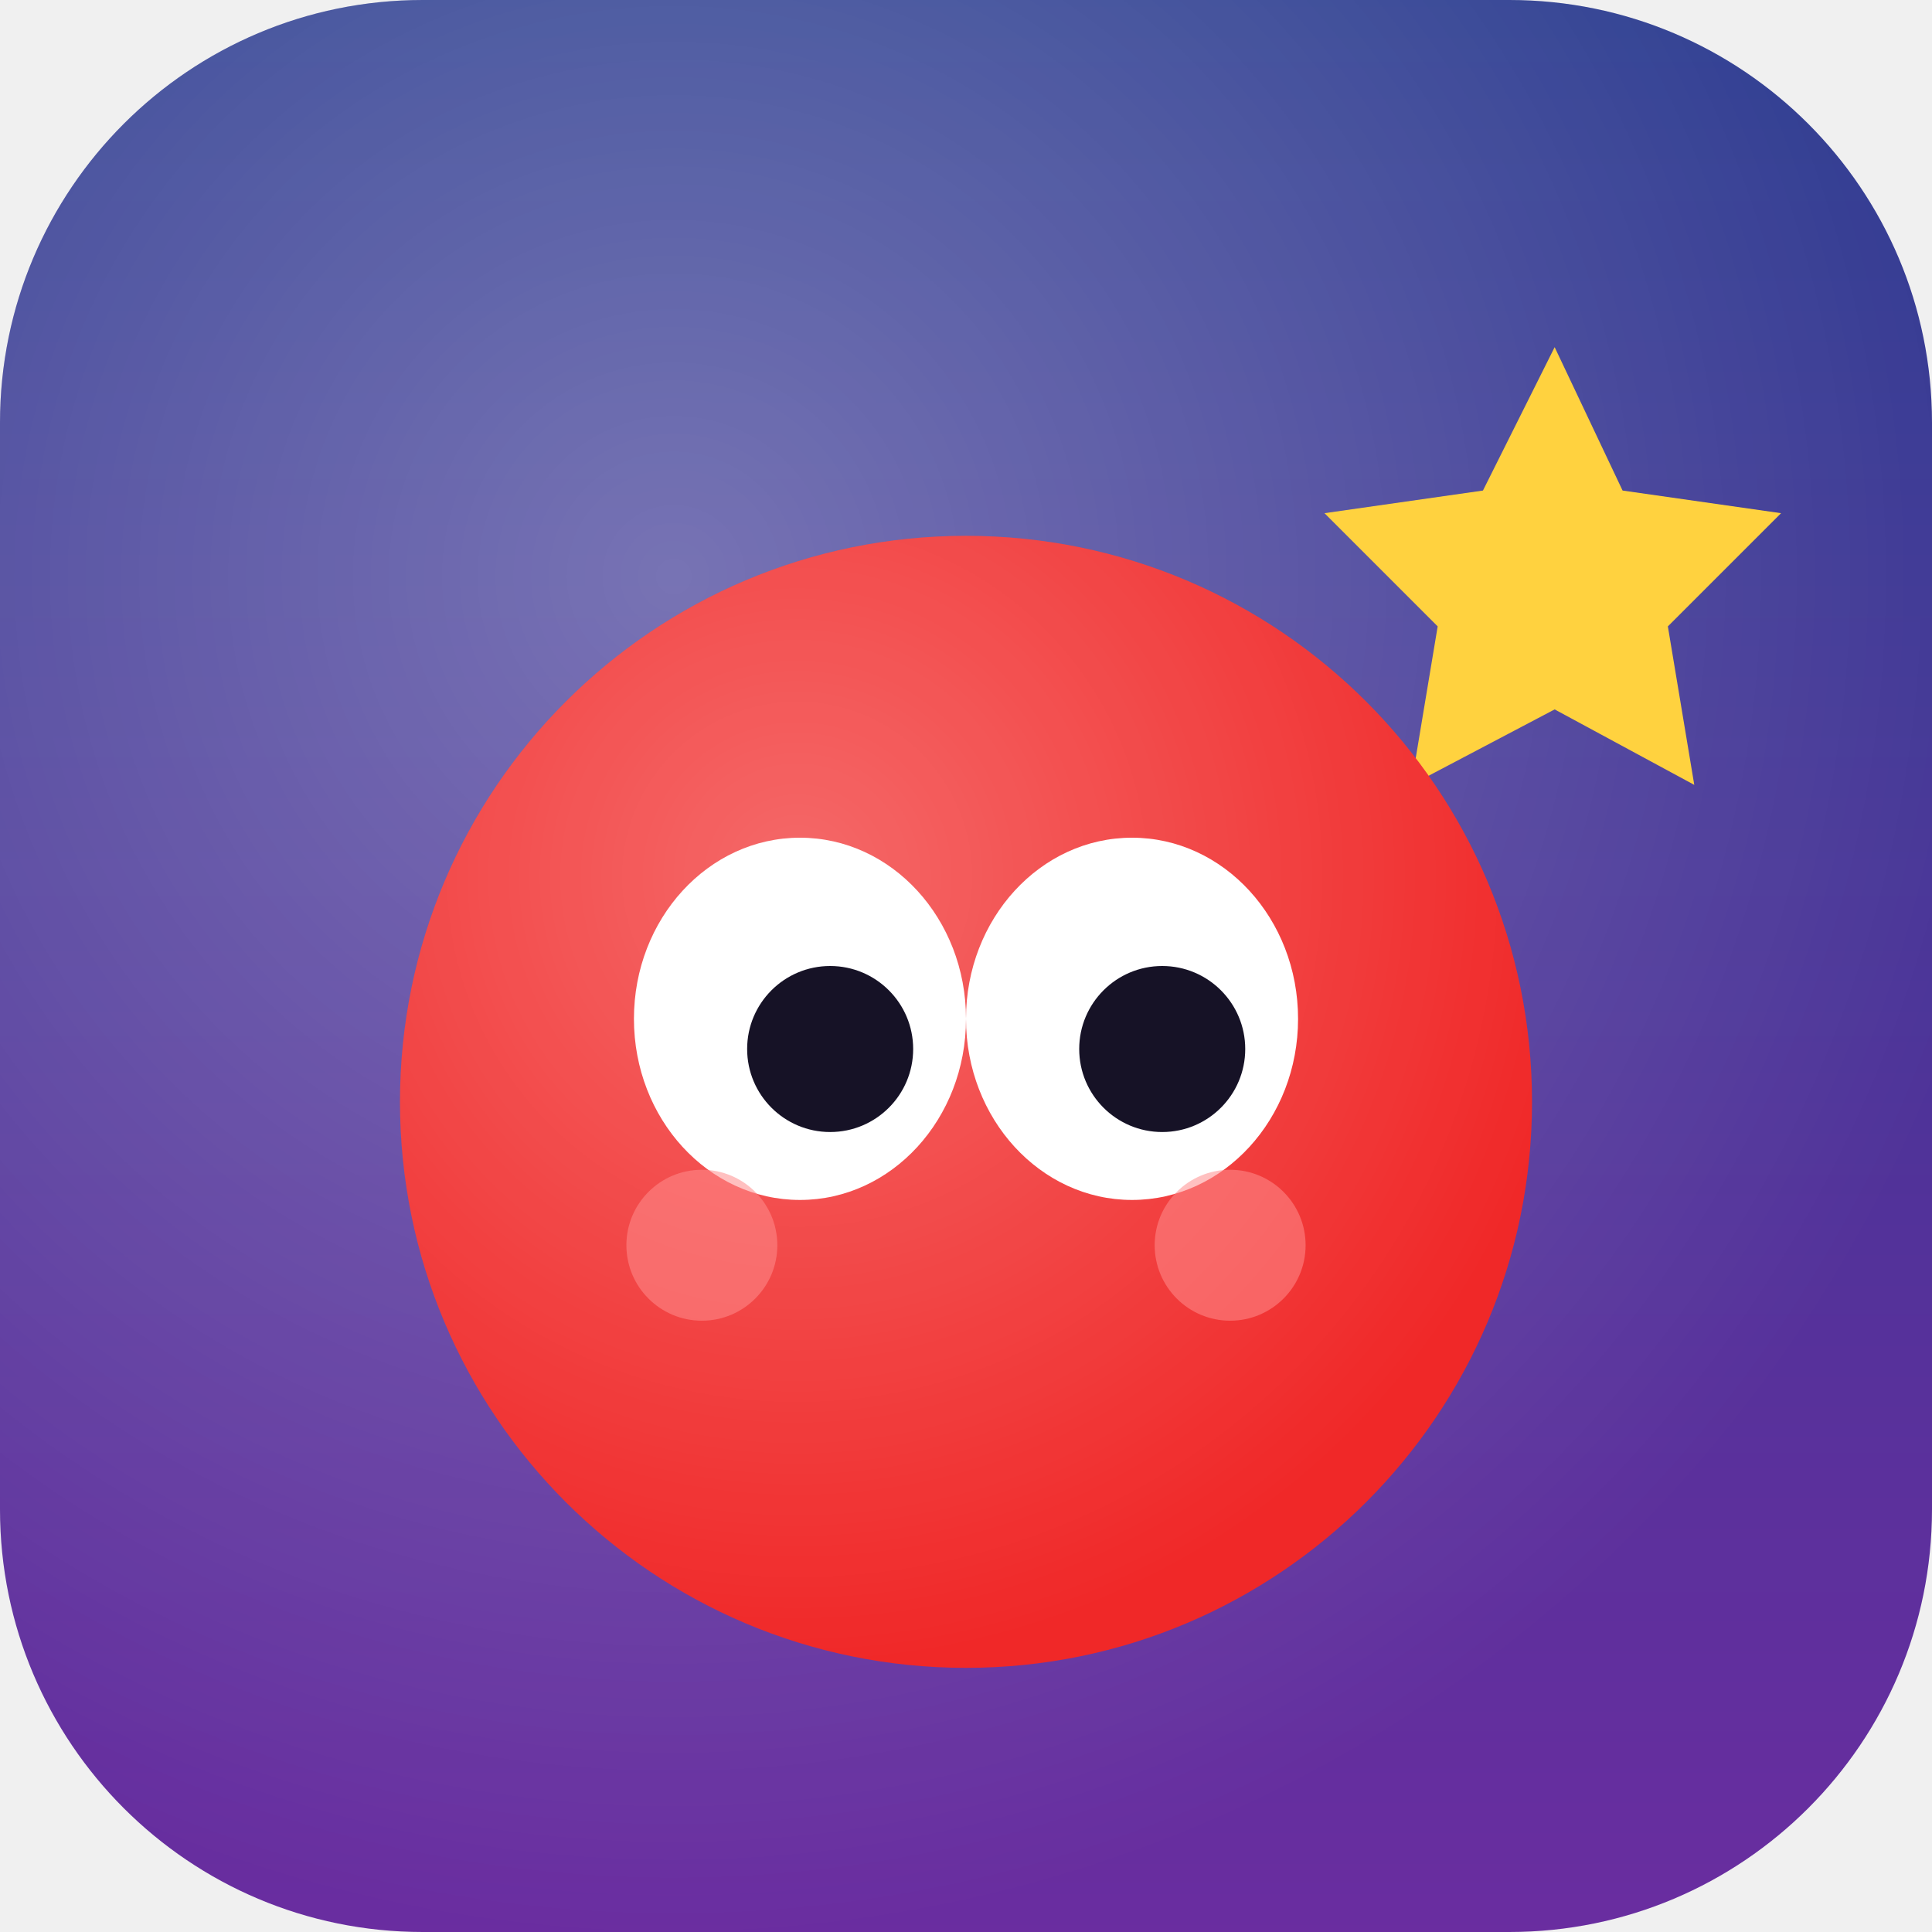
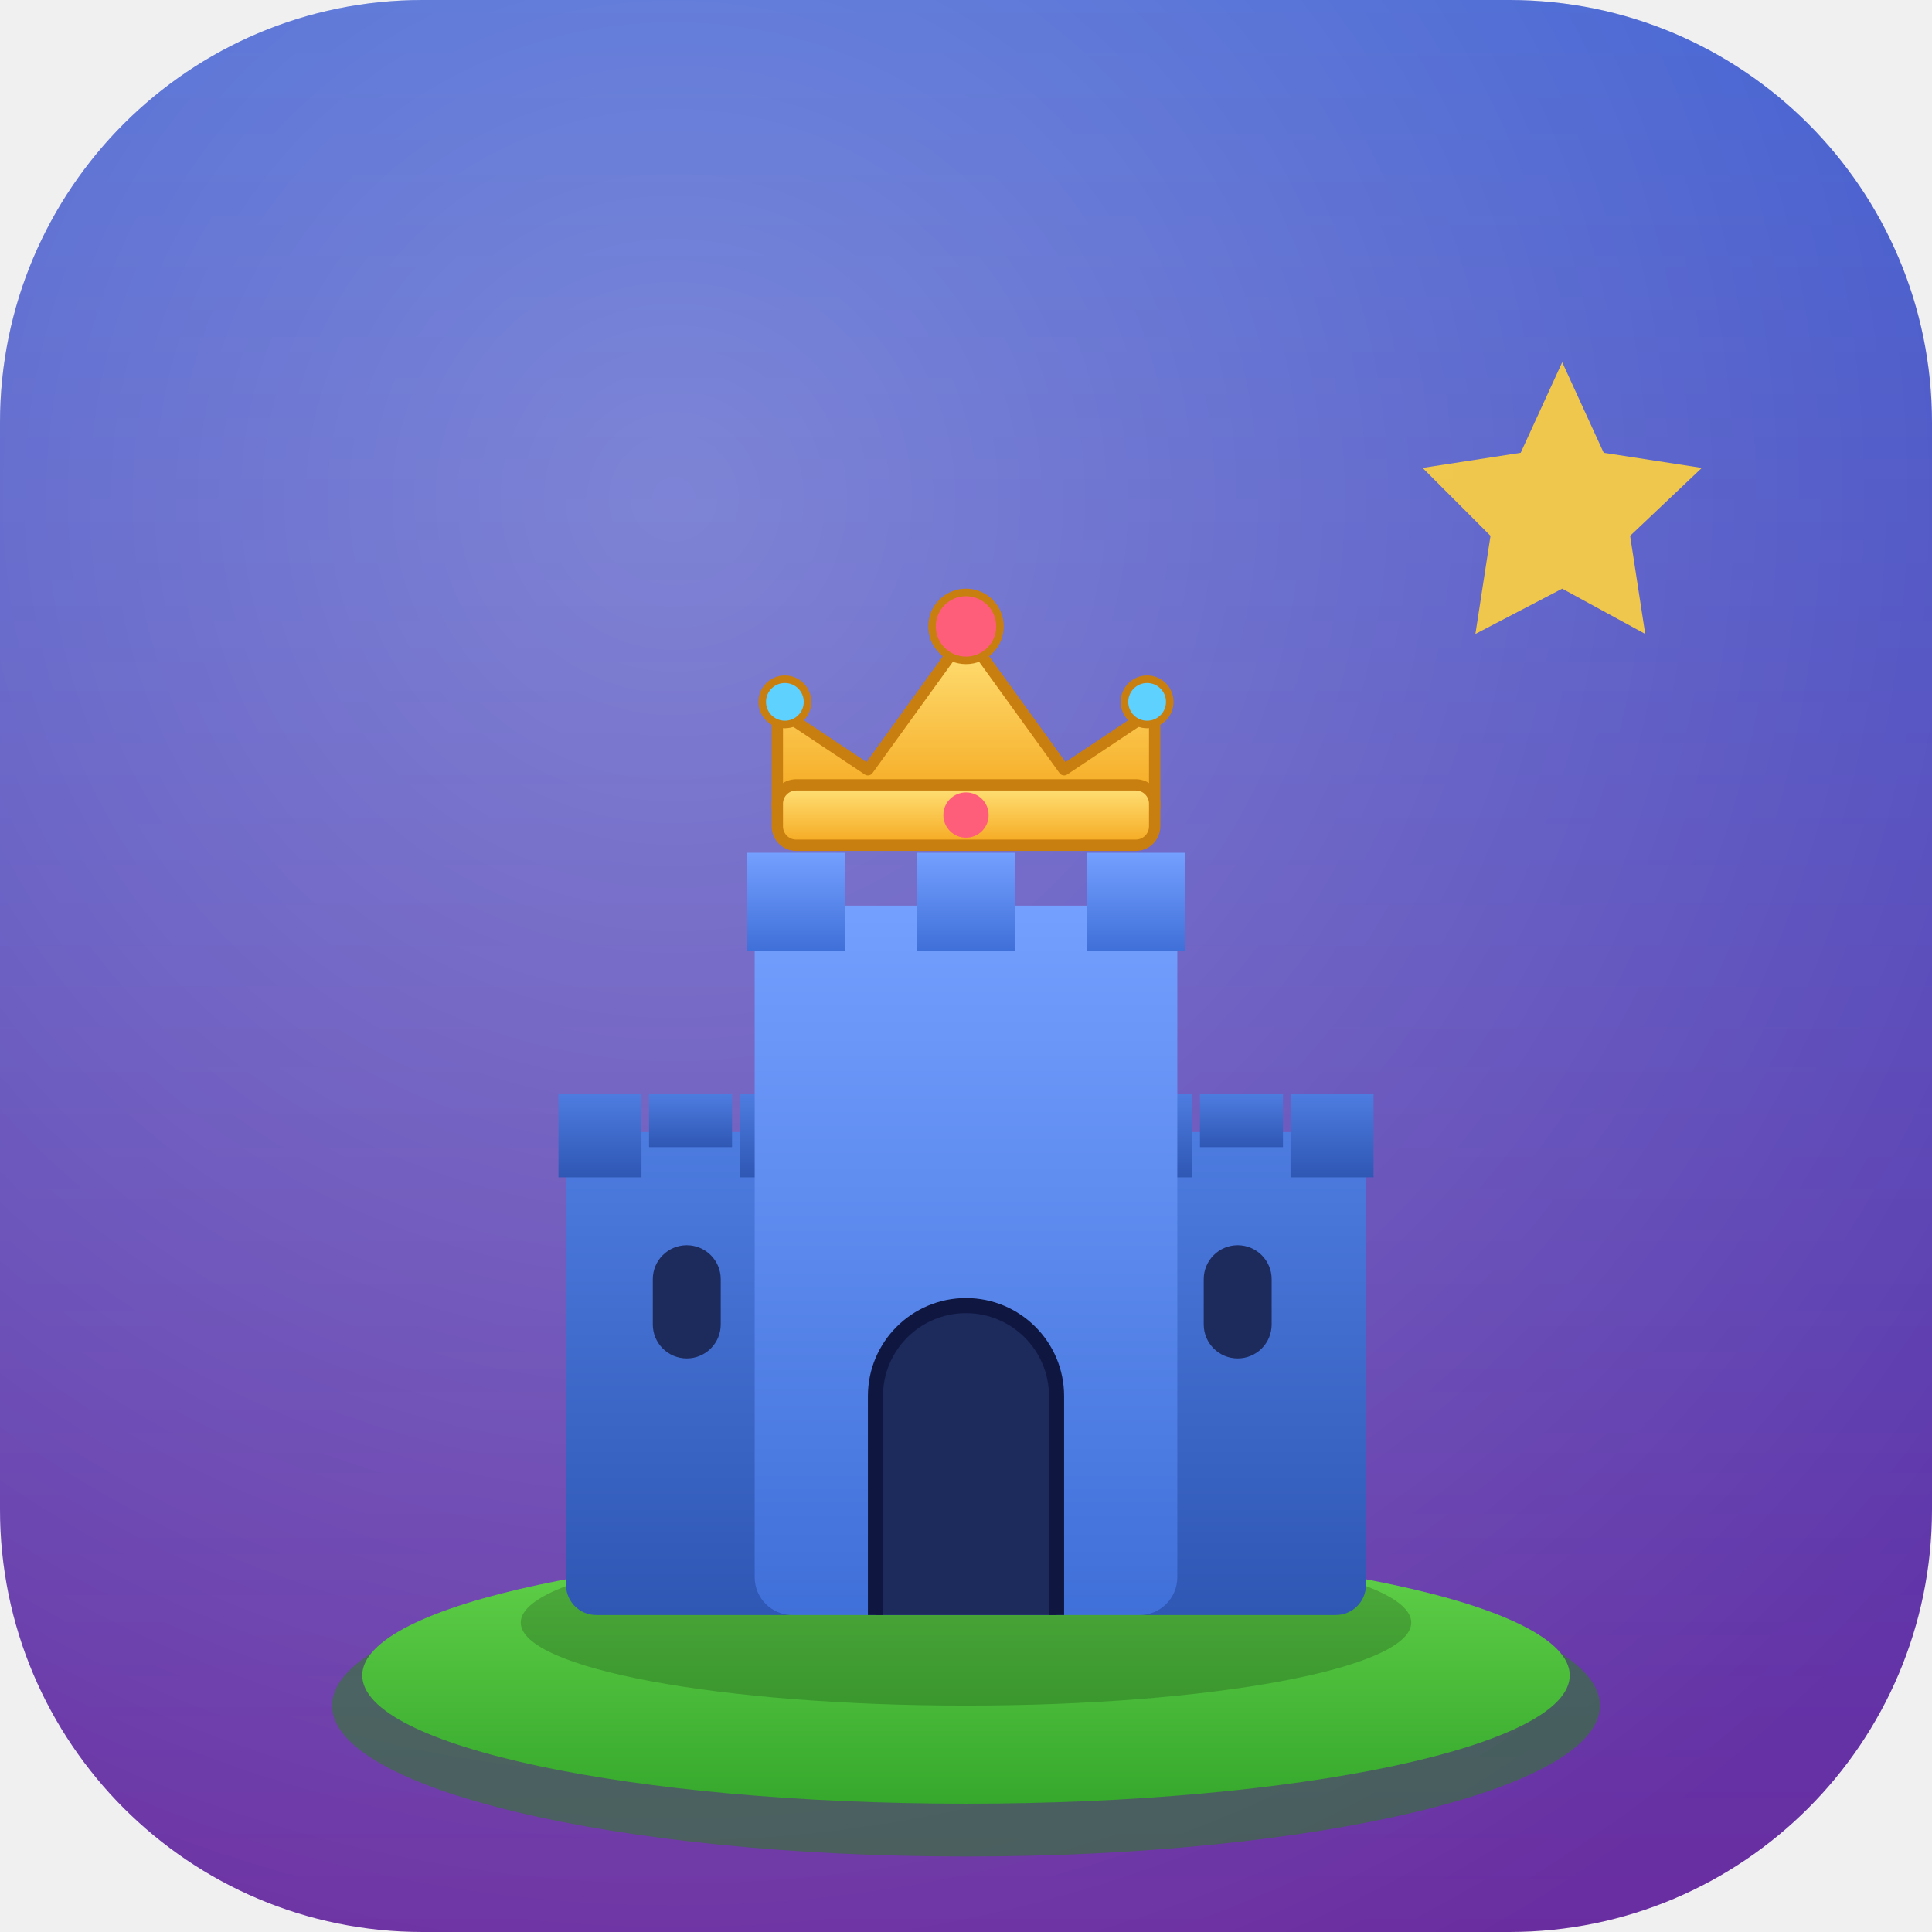
<svg xmlns="http://www.w3.org/2000/svg" width="512" height="512" viewBox="0 0 512 512">
  <defs>
    <linearGradient id="bg" x1="0" y1="0" x2="0" y2="1">
-       <stop offset="0" stop-color="#2a3b8f" />
+       <stop offset="0" stop-color="#3a5bd0" />
      <stop offset="1" stop-color="#6a2da0" />
    </linearGradient>
-     <radialGradient id="shine" cx="0.35" cy="0.30" r="0.7">
+     <radialGradient id="shine" cx="0.35" cy="0.26" r="0.85">
      <stop offset="0" stop-color="#ffffff" stop-opacity="0.30" />
      <stop offset="1" stop-color="#ffffff" stop-opacity="0" />
    </radialGradient>
+     <linearGradient id="stone" x1="0" y1="0" x2="0" y2="1">
+       <stop offset="0" stop-color="#74a0ff" />
+       <stop offset="1" stop-color="#3f6fd8" />
+     </linearGradient>
+     <linearGradient id="stoneDark" x1="0" y1="0" x2="0" y2="1">
+       <stop offset="0" stop-color="#4d7ce0" />
+       <stop offset="1" stop-color="#2f57b4" />
+     </linearGradient>
+     <linearGradient id="gold" x1="0" y1="0" x2="0" y2="1">
+       <stop offset="0" stop-color="#ffe27a" />
+       <stop offset="1" stop-color="#f5a81e" />
+     </linearGradient>
+     <linearGradient id="grass" x1="0" y1="0" x2="0" y2="1">
+       <stop offset="0" stop-color="#62d24a" />
+       <stop offset="1" stop-color="#36a82c" />
+     </linearGradient>
  </defs>
  <rect x="0" y="0" width="512" height="512" rx="112" fill="url(#bg)" />
  <rect x="0" y="0" width="512" height="512" rx="112" fill="url(#shine)" />
-   <path d="M412 92 l18 38 42 6 -30 30 7 42 -37 -20 -38 20 7 -42 -30 -30 42 -6 z" fill="#ffd23f" />
-   <circle cx="256" cy="292" r="150" fill="#f02828" />
-   <circle cx="256" cy="292" r="150" fill="url(#shine)" />
-   <ellipse cx="212" cy="270" rx="44" ry="48" fill="#ffffff" />
-   <ellipse cx="300" cy="270" rx="44" ry="48" fill="#ffffff" />
-   <circle cx="220" cy="278" r="22" fill="#161226" />
-   <circle cx="308" cy="278" r="22" fill="#161226" />
-   <circle cx="186" cy="330" r="20" fill="#ff8c8c" fill-opacity="0.55" />
-   <circle cx="326" cy="330" r="20" fill="#ff8c8c" fill-opacity="0.55" />
+   <ellipse cx="256" cy="452" rx="168" ry="40" fill="#2c7d24" opacity="0.55" />
+   <ellipse cx="256" cy="444" rx="160" ry="34" fill="url(#grass)" />
+   <ellipse cx="256" cy="430" rx="118" ry="22" fill="#000000" opacity="0.18" />
+   <rect x="150" y="300" width="66" height="128" rx="8" fill="url(#stoneDark)" />
+   <rect x="148" y="290" width="22" height="22" fill="url(#stoneDark)" />
+   <rect x="196" y="290" width="22" height="22" fill="url(#stoneDark)" />
+   <rect x="172" y="290" width="22" height="14" fill="url(#stoneDark)" />
+   <rect x="296" y="300" width="66" height="128" rx="8" fill="url(#stoneDark)" />
+   <rect x="294" y="290" width="22" height="22" fill="url(#stoneDark)" />
+   <rect x="342" y="290" width="22" height="22" fill="url(#stoneDark)" />
+   <rect x="318" y="290" width="22" height="14" fill="url(#stoneDark)" />
+   <rect x="200" y="240" width="112" height="188" rx="10" fill="url(#stone)" />
+   <rect x="198" y="226" width="26" height="26" fill="url(#stone)" />
+   <rect x="243" y="226" width="26" height="26" fill="url(#stone)" />
+   <rect x="288" y="226" width="26" height="26" fill="url(#stone)" />
+   <path d="M232 428 v-58 a24 24 0 0 1 48 0 v58 z" fill="#1d2a5c" />
+   <path d="M232 428 v-58 a24 24 0 0 1 48 0 v58" fill="none" stroke="#0f1740" stroke-width="4" />
+   <rect x="173" y="330" width="18" height="30" rx="9" fill="#1d2a5c" />
+   <rect x="319" y="330" width="18" height="30" rx="9" fill="#1d2a5c" />
+   <g>
+     <path d="M206 214 L206 188 L230 204 L256 168 L282 204 L306 188 L306 214 Z" fill="url(#gold)" stroke="#c97e10" stroke-width="3" stroke-linejoin="round" />
+     <rect x="206" y="208" width="100" height="16" rx="5" fill="url(#gold)" stroke="#c97e10" stroke-width="3" />
+     <circle cx="256" cy="166" r="9" fill="#ff5e7a" stroke="#c97e10" stroke-width="2" />
+     <circle cx="208" cy="186" r="6" fill="#5ed1ff" stroke="#c97e10" stroke-width="2" />
+     <circle cx="304" cy="186" r="6" fill="#5ed1ff" stroke="#c97e10" stroke-width="2" />
+     <circle cx="256" cy="216" r="6" fill="#ff5e7a" />
+   </g>
+   <path d="M414 96 l11 24 26 4 -19 18 4 26 -22 -12 -23 12 4 -26 -18 -18 26 -4 z" fill="#ffd23f" opacity="0.9" />
</svg>
